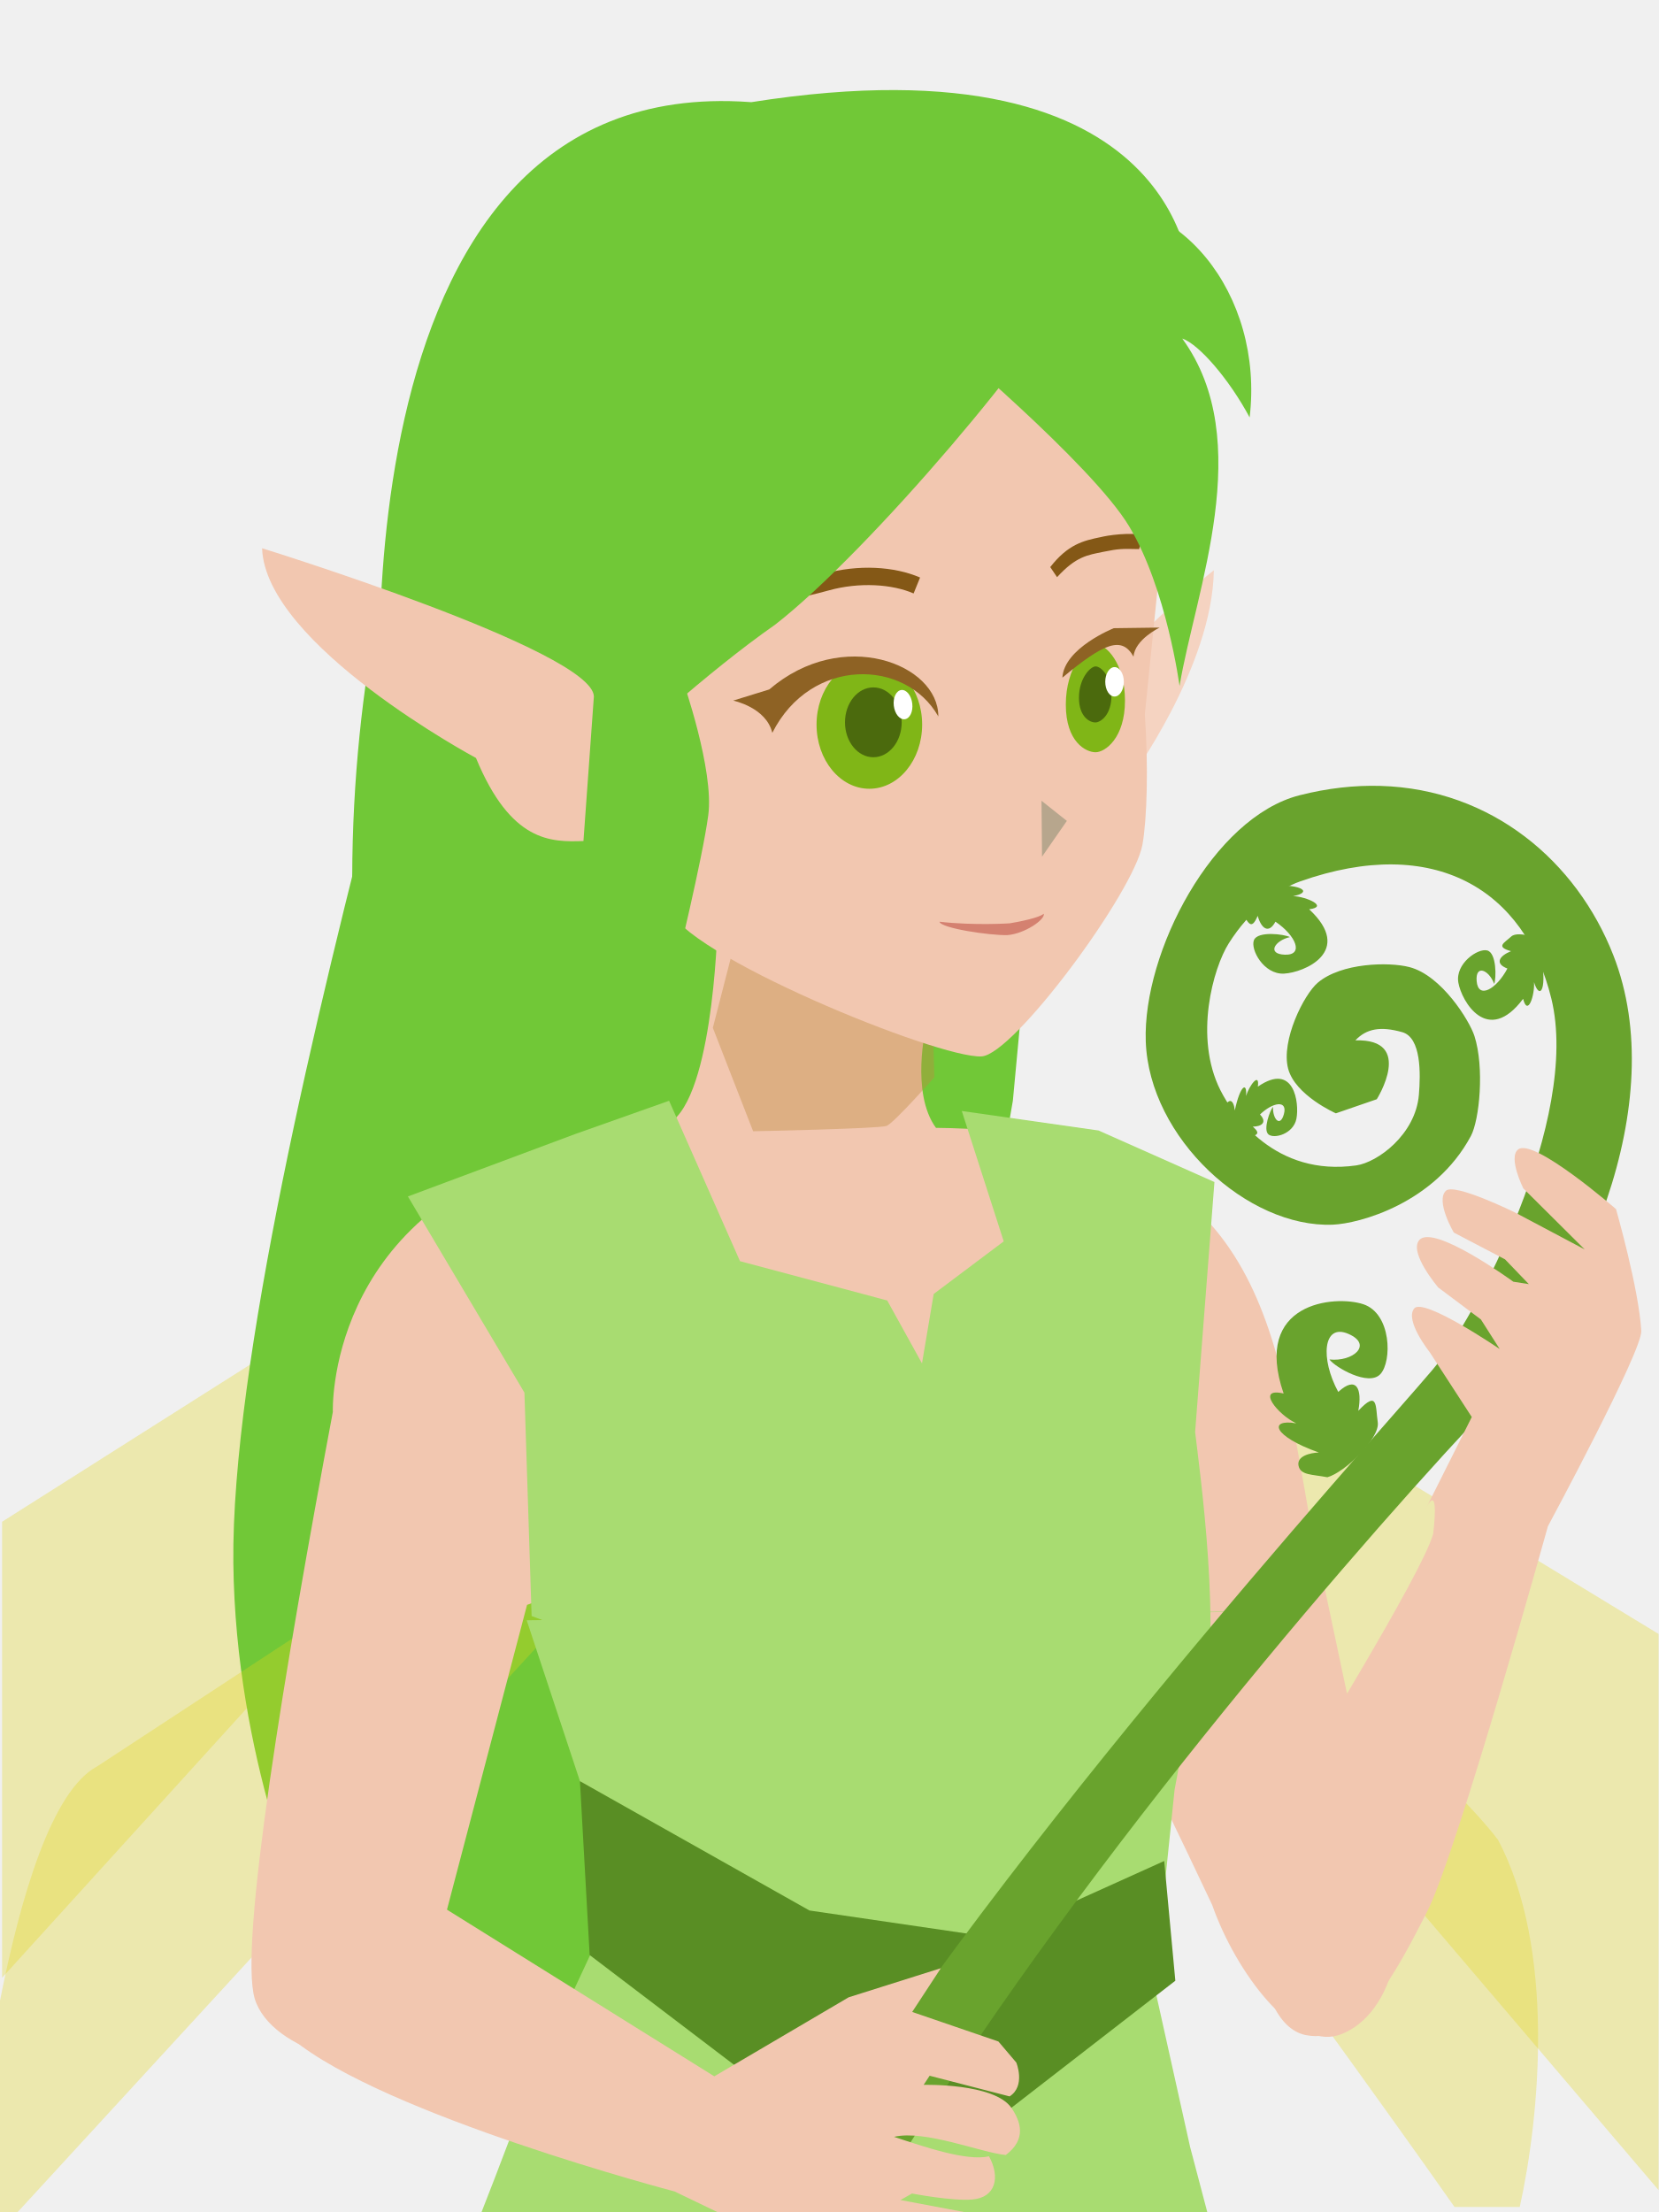
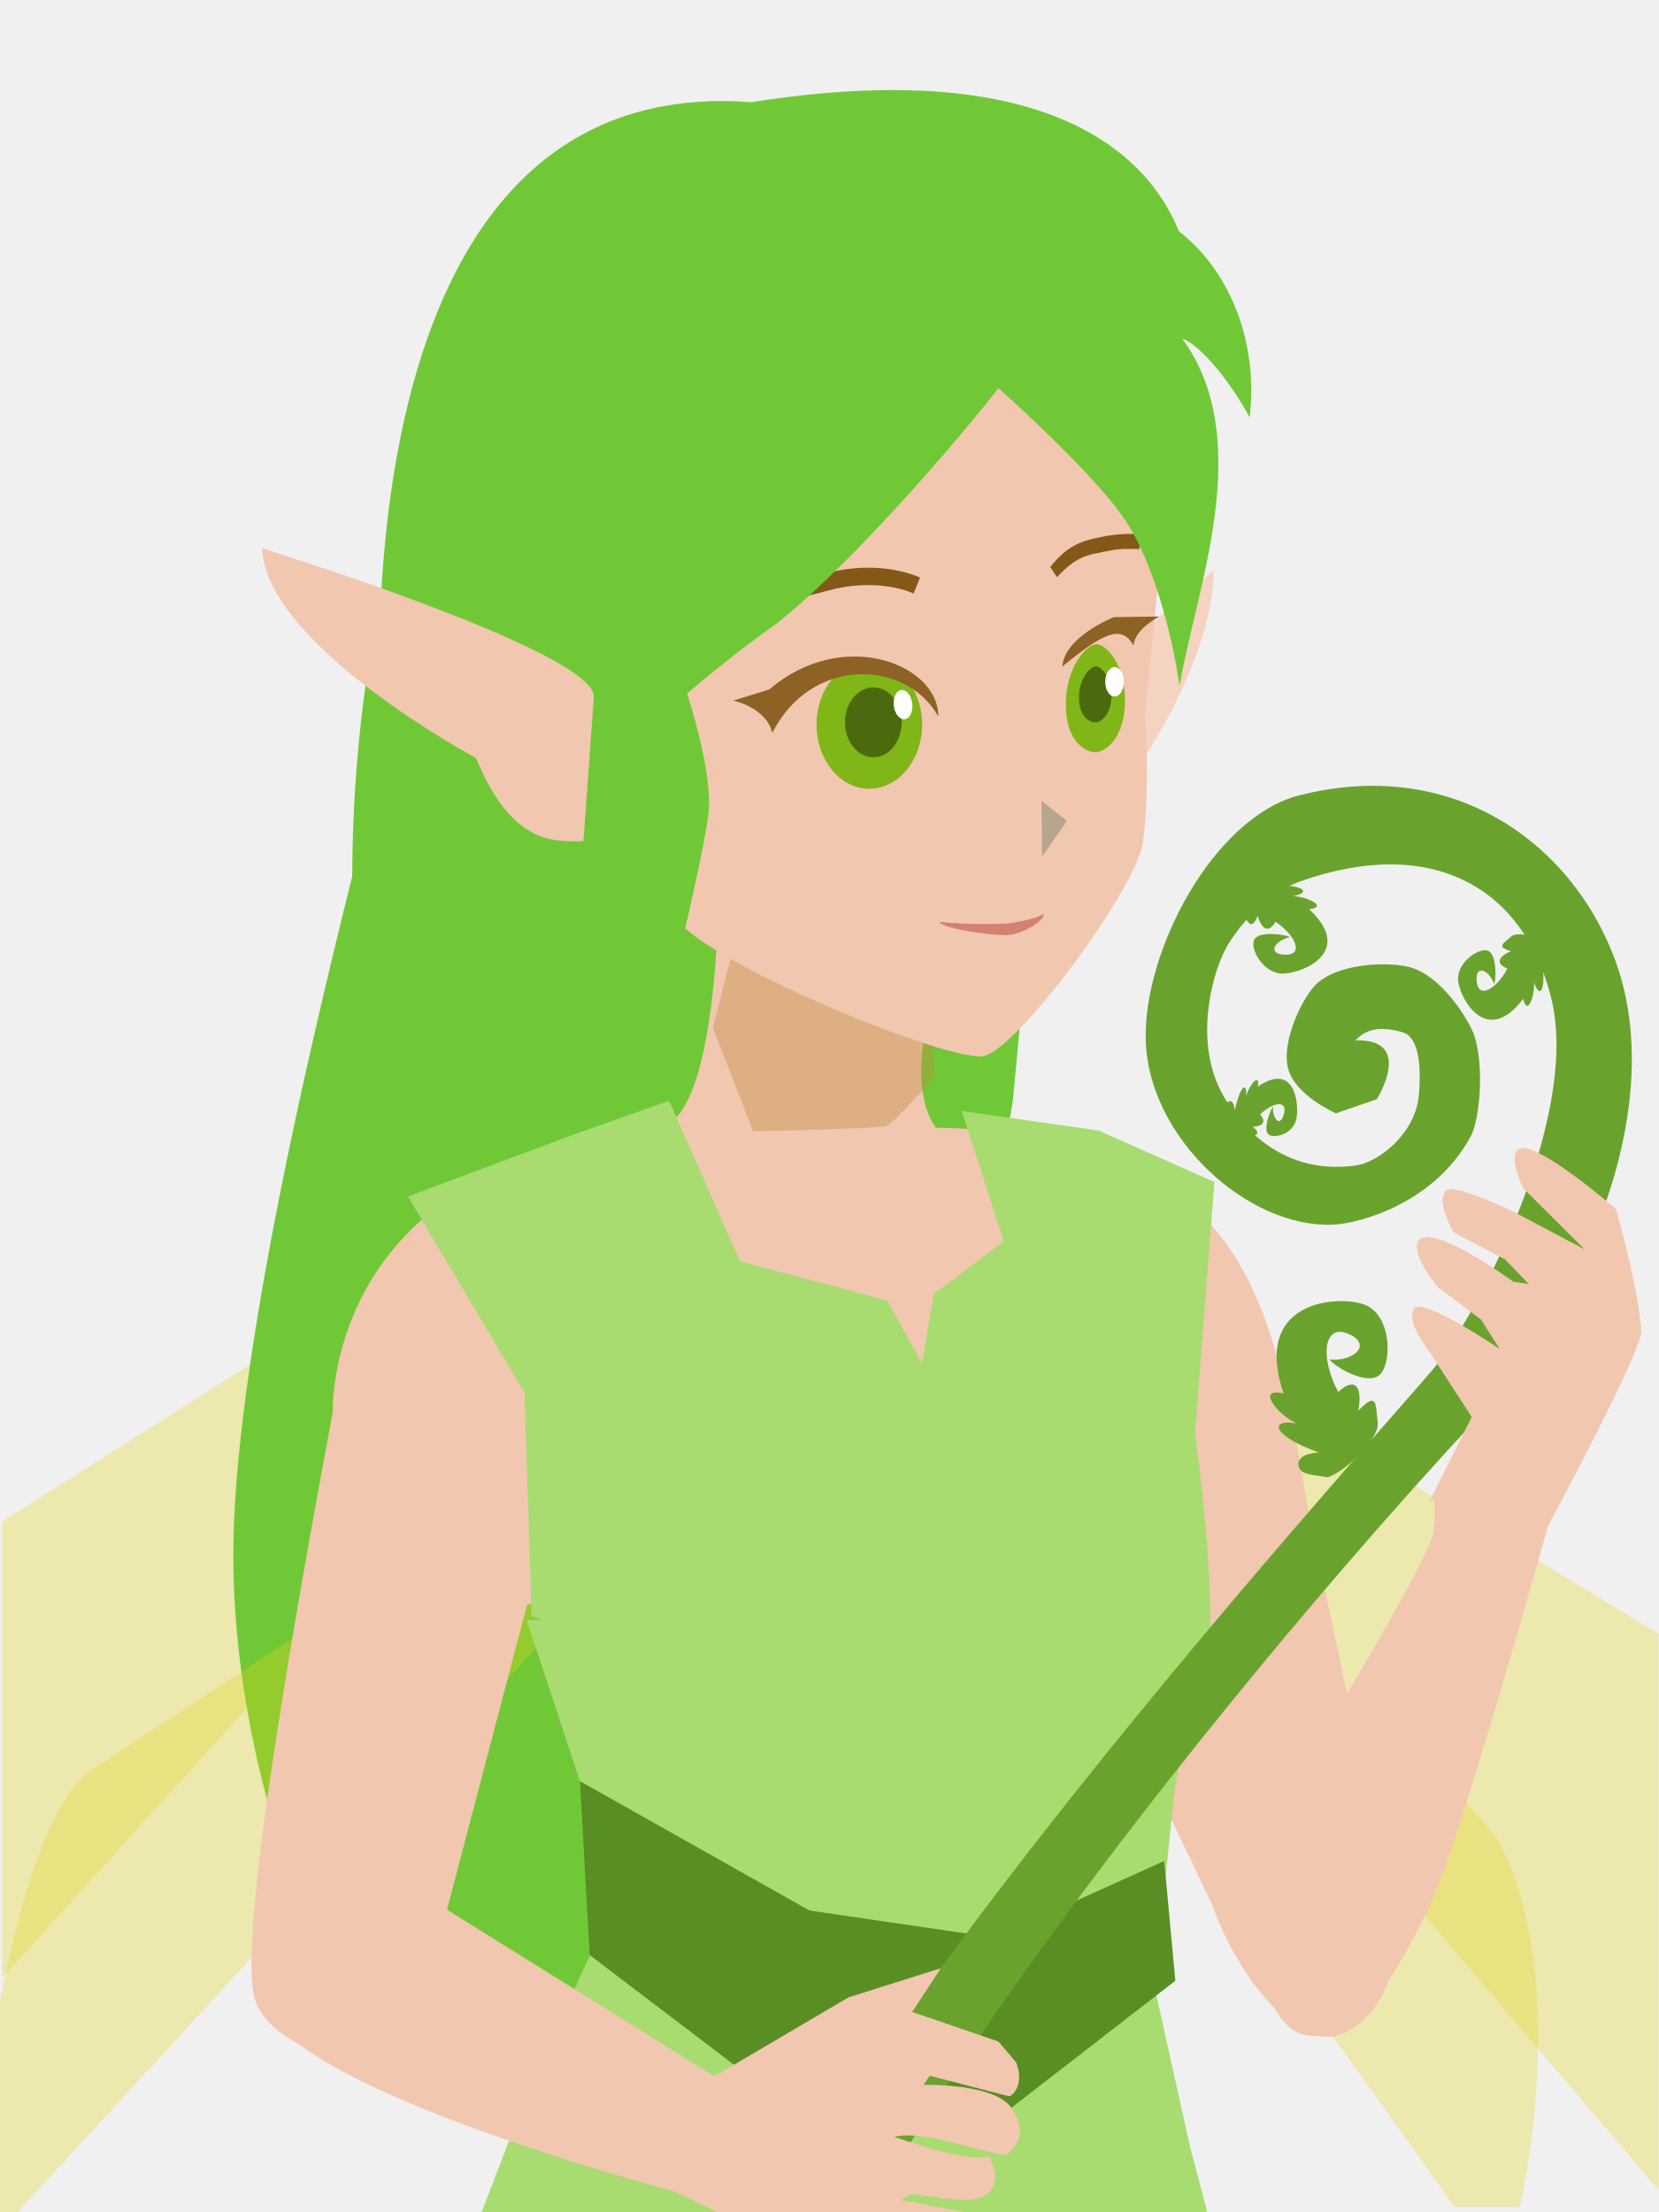
<svg xmlns="http://www.w3.org/2000/svg" width="600" height="800" version="1.1" viewBox="0 0 159 212" id="svg29" xml:space="preserve">
  <defs id="defs29" />
  <path d="m 103.77,68.855 c 0.052,-4.39 12.565,-14.2 12.565,-14.2 -0.126,9.29 -8.1,20.1 -8.1,20.1 -1.32,8.09 -2.837,8.07 -4.07,7.96 z" fill="#f2c7b0" id="path28-2" style="stroke-width:0.629;fill:#f5d3c1;fill-opacity:1" />
  <path d="m 63.8,105.548 -63.6,40.3 v 43.7 l 65.2,-71.8 -1.63,-12.2 z" fill="#e1d31c" fill-opacity="0.312" stroke-width="0.265" id="path6" />
  <path d="m 71.864,9.782 c -41.3,-2.96 -35.2,62.8 -35.2,62.8 -6.3,24.2 -14.5,58.4 -14.3,77.2 0.2,18.8 7.01,33.8 7.01,33.8 l 38.027,25.635 15.973,-24.625 13.7,-79.1 5.93,-63.5 11.1,-15.1 c 0,0 -0.366,-23.7 -42.1,-17.1 z" fill="#71c837" id="path1" />
  <g fill="#e1d31c" fill-opacity=".312" stroke-width=".265" id="g4">
    <path d="m90.5 115-3.34 10.6 71.8 84.3v-53.3l-68.4-41.6z" id="path2" />
    <path d="m86.7 129-0.596 9.12s40.5 55.1 53.3 73.4h6.25c1.93-8.72 3.44-24.8-2.09-35.2-9.75-12.8-57-47.4-57-47.4z" id="path3" />
    <path d="m64.7 133-55.4 36.3c-4.29 2.29-7.31 12.3-9.35 22.7v20.4h1.38l63.3-68.9-0.197-10.8z" id="path4" />
  </g>
  <g fill="none" stroke-linecap="round" stroke-linejoin="round" id="g11">
    <circle r="0" stroke="#c53822" stroke-width="2.26" style="paint-order:stroke markers fill" id="circle6" />
    <g stroke="#924019" id="g9">
      <circle r="0" stroke-width="1.29" style="paint-order:stroke markers fill" id="circle7" />
      <circle transform="scale(1,-1)" r="0" stroke-width="3.6" style="paint-order:stroke markers fill" id="circle8" />
      <circle transform="scale(1,-1)" r="0" stroke-width="3.6" style="paint-order:stroke markers fill" id="circle9" />
    </g>
    <circle transform="scale(1,-1)" r="0" stroke="#4d4320" stroke-width="4.38" style="paint-order:stroke markers fill" id="circle10" />
    <circle transform="scale(1,-1)" r="0" stroke="#4d4320" stroke-width="3.52" style="paint-order:stroke markers fill" id="circle11" />
  </g>
  <path d="m 68.8,87.848 c 0,0 -0.267,16.113 -4.267,19.513 -1.265,1.518 -11.543,2.953 -11.543,2.953 -21.8,6.2 -21.091,25.009 -21.091,25.009 -4.618,24.6 -9.021,51.146 -7.486,56.231 1.535,5.084 11.721,7.856 16.489,4.703 3.13,-2.07 2.221,-1.208 1.396,-11.173 l 8.214,-31.269 34.857,-13.032 14.1,7.42 c 0,0 10.878,21.952 16.704,34.361 2.283,6.508 7.813,13.802 12.067,12.498 4.253,-1.304 9.111,-8.854 2.601,-24.506 l -5.426,-25.636 c -3.31,-18.566 -4.982,-36.526 -35.712,-36.826 -2.46,-3.37 -0.947,-9.712 -0.947,-9.712 z" fill="#f2c7b0" stroke-width="0.265" id="path12" style="fill:#f2c7b0;fill-opacity:1" />
  <path d="m70.3 90.8-1.98 7.71 3.86 9.91s12.1-0.238 12.8-0.516 4.57-4.65 4.57-4.65l-0.215-7.2z" fill="#b7a68d" id="path13" style="fill:#be8b40;fill-opacity:0.405" />
  <path d="m 111.819,47.746 -2.096,20.723 c 0.348,5.007 0.211,10.017 -0.23,12.479 -0.811,4.531 -12.335,20.152 -15.425,20.299 -4.13,0.226 -28.9,-9.881 -30,-14.291 0,0 -20.4,-8.909 -23.8,-19.709 -3.4,-10.8 -3.2,-48.5 32.5,-48.6 35.7,-0.083 36.2,31.5 36.2,31.5 z" fill="#f2c7b0" id="path14" />
  <path d="m 107.819,67.146 c 0,3.59 -1.9,4.95 -2.82,4.95 -0.919,0 -2.85,-0.976 -2.85,-4.57 0,-3.59 1.99,-5.78 2.91,-5.78 0.919,0 2.76,1.8 2.76,5.39 z" fill="#80b617" stroke-width="1.46" id="path15" />
  <path d="m 106.523,66.667 c 0,1.865 -1.044,2.573 -1.551,2.573 -0.505,0 -1.563,-0.508 -1.563,-2.371 0,-1.865 1.094,-3 1.598,-3 0.505,0 1.516,0.936 1.516,2.798 z" fill="#4b6a0d" stroke-width="0.781" id="path16" />
-   <path d="m 101.819,64.946 c 0.169,-2.85 4.93,-4.74 4.93,-4.74 l 4.39,-0.059 c 0,0 -2.39,1.15 -2.5,2.79 -1.11,-2 -2.81,-1.33 -6.82,2.01 z" fill="#8e6224" id="path17" />
+   <path d="m 101.819,63.886 c 0.169,-2.85 4.93,-4.74 4.93,-4.74 l 4.39,-0.059 c 0,0 -2.39,1.15 -2.5,2.79 -1.11,-2 -2.81,-1.33 -6.82,2.01 z" fill="#8e6224" id="path17" />
  <ellipse cx="83.319" cy="69.446" rx="5.06" ry="6.15" fill="#80b617" id="ellipse17" />
  <path d="m 89.919,68.646 c -3.12,-5.5 -12.2,-5.74 -15.9,1.59 -0.589,-2.45 -3.75,-3.09 -3.75,-3.09 l 3.46,-1.07 c 7.03,-6.03 16.2,-2.43 16.2,2.57 -0.479,0.393 -0.01,0 -0.01,0 z" fill="#8e6224" id="path18" />
  <path d="m 96.769,88.492 c 0,0 -3.326,0.229 -6.729,-0.152 0.144,0.626 4.799,1.322 6.509,1.282 1.66,-0.128 3.655,-1.504 3.485,-2.054 -0.37,0.379 -2.425,0.794 -3.265,0.924 z" fill="#dd6658" id="path20" style="fill:#c55a4d;fill-opacity:0.637" />
  <path d="m 99.819,76.746 2.43,1.93 -2.38,3.43 z" fill="#b7a68d" id="path21" />
  <ellipse cx="106.819" cy="65.346" rx="0.891" ry="1.41" fill="#ffffff" id="ellipse22" />
  <path d="m 65.419,65.146 c 0,0 3.05,8.67 2.46,13 -0.59,4.33 -3.08,14.5 -3.08,14.5 l -30.3,-4.89 13.8,-26.6 z" fill="#71c837" id="path23" />
  <path d="m 79.016,54.965 c -3.264,0.904 -4.311,1.185 -7.327,2.634 l 0.732,1.252 c 2.77,-1.453 4.099,-1.455 7.024,-2.27 2.925,-0.811 6.077,-0.594 8.116,0.296 l 0.62,-1.526 c -2.487,-1.076 -5.919,-1.27 -9.183,-0.367 z" color="#000000" fill="#845816" stroke-width="1.38" style="-inkscape-stroke:none" id="path24" />
  <path d="m 105.479,51.481 c -1.67,0.341 -3.121,0.694 -4.823,2.869 l 0.654,0.966 c 1.831,-2.001 2.927,-2.118 4.427,-2.428 1.5,-0.306 1.819,-0.3 3.433,-0.262 l 0.431,-1.4 c -2.257,-0.223 -4.122,0.255 -4.122,0.255 z" color="#000000" fill="#845816" stroke-width="0.971" style="-inkscape-stroke:none" id="path25" />
  <path d="m 102.819,26.746 c -2.27,5.68 -19.5,26.1 -28.5,33.1 -14,9.8 -23.864,23.545 -40.564,24.245 0.091,-37.944 15.664,-62.445 15.664,-62.445 31.1,-7.03 41,-7.73 53.4,5.04 z" fill="#71c837" id="path26" />
  <path d="m 89.919,32.146 c 0,0 14.7,12.3 18.3,18.3 3.6,6 4.83,15.3 4.83,15.3 1.51,-9.1 7.41,-23.5 0.258,-33.3 1.6,0.541 4.5,3.9 6.46,7.56 1.39,-11.7 -6.75,-22.3 -17.4,-20.5 -2.09,-2.31 -15.4,-8.97 -17.1,-4.58 z" fill="#71c837" id="path27" />
  <path d="m 56.919,66.746 c -0.131,-4.39 -31.8,-14.2 -31.8,-14.2 0.318,9.29 20.5,20.1 20.5,20.1 3.34,8.09 7.18,8.07 10.3,7.96 z" fill="#f2c7b0" id="path28" />
  <ellipse cx="83.701" cy="69.228" rx="2.717" ry="3.347" fill="#4b6a0d" stroke-width="1.583" id="ellipse28" />
  <ellipse transform="rotate(-6.64)" cx="78.158" cy="77.086" rx="0.891" ry="1.41" fill="#ffffff" id="ellipse29" />
  <path d="m 92.178,106.478 13.107,1.87 11.108,4.938 -1.851,23.952 c 0.368,3.239 2.712,19.653 0.607,27.279 l -25.254,4.991 -38.944,-14.626 -0.689,-21.411 -11.167,-18.802 16,-5.971 9.032,-3.2 6.795,15.374 14.11,3.767 3.333,6.03 1.122,-6.655 6.711,-5.039 z" fill="#a8dc71" id="path22" style="fill:#a8dc71;fill-opacity:1" />
  <path id="path5" style="fill:#a8dc71;fill-opacity:1" d="M 125.422 154.354 L 50.48 155.289 L 59.238 181.754 C 59.238 181.754 51.915 196.8 48.677 205.45 C 47.863 207.622 46.936 210.007 45.997 212.4 L 115.81 212.4 L 114.062 205.771 L 110.635 190.362 L 112.57 171.549 L 115.752 154.519 L 125.422 154.354 z " />
  <path d="m 55.582,170.708 0.932,16.663 17.268,13.132 20,3.95 18.863,-14.618 -1.067,-11.476 -16.263,7.343 -17.736,-2.599 z" fill="#598e24" id="path11" />
  <path id="path9" style="fill:#69a32d;fill-opacity:1;stroke-width:0.122;stroke-opacity:0.526" d="M 132.31 75.322 C 129.85 75.25 127.255 75.531 124.552 76.219 C 116.259 78.328 109.517 91.251 109.811 99.804 C 110.131 109.09 119.598 117.703 127.736 117.374 C 130.246 117.273 137.49 115.362 140.968 108.882 C 141.794 107.342 142.284 102.323 141.311 99.29 C 140.843 97.832 138.166 93.481 135.073 92.685 C 133.089 92.175 128.568 92.272 126.307 94.174 C 124.96 95.308 122.754 99.74 123.455 102.419 C 124.126 104.981 128.031 106.702 128.031 106.702 L 131.952 105.351 C 131.952 105.351 135.618 99.539 129.9 99.71 C 130.963 98.583 132.312 98.336 134.393 98.924 C 136.216 99.438 136.159 102.887 135.987 104.928 C 135.668 108.733 132.026 111.404 129.986 111.694 C 122.234 112.796 118.207 106.952 116.963 104.482 C 114.409 99.41 116.266 92.778 117.771 90.401 C 119.808 87.183 122.449 85.236 124.611 84.473 C 137.505 79.925 146.15 85.302 148.685 95.715 C 151.498 107.267 141.374 126.468 137.288 131.289 C 131.106 138.585 93.57 179.828 74.811 211.52 L 83.518 211.52 C 99.984 183.293 127.381 151.184 141.179 136.36 C 151.918 124.823 160.159 105.707 154.623 91.549 C 151.105 82.552 142.97 75.633 132.31 75.322 z " />
  <path style="fill:#f2c7b0;fill-opacity:1;stroke-width:0.215;stroke-opacity:0.526" d="m 125.132,195.041 c 5.094,1.049 8.764,-6.2 11.632,-11.801 2.868,-5.6 11.591,-36.966 11.591,-36.966 0,0 9.056,-16.806 8.947,-18.723 -0.229,-4.024 -2.422,-11.669 -2.422,-11.669 0,0 -7.892,-6.866 -9.375,-5.724 -0.996,0.767 0.492,3.74 0.492,3.74 l 5.88,5.847 -6.694,-3.548 c 0,0 -5.803,-2.854 -6.607,-2.072 -1.019,0.991 0.76,4.006 0.76,4.006 l 4.908,2.567 2.281,2.374 -1.487,-0.232 c 0,0 -7.673,-5.607 -9.022,-3.982 -1.008,1.213 1.827,4.536 1.827,4.536 l 4.088,3.064 1.802,2.834 c 0,0 -7.319,-4.995 -8.201,-3.882 -0.919,1.158 1.488,4.178 1.488,4.178 l 4.036,6.221 -4.403,8.787 c 0,0 1.314,-2.928 0.704,2.417 -1.147,4.014 -12.507,22.214 -14.544,25.965 -3.529,6.498 -3.174,20.933 2.318,22.063 z" id="path7" />
  <path id="path8" style="fill:#f2c7b0;fill-opacity:1;stroke-width:0.215;stroke-opacity:0.526" d="M 36.525 179.088 L 25.841 182.741 C 25.841 182.741 25.449 193.268 27.977 195.38 C 36.745 202.703 64.652 210.031 64.652 210.031 L 68.739 212 L 92.393 212 L 86.3 210.853 L 87.409 210.228 C 87.409 210.228 91.252 210.969 93.178 210.804 C 95.438 210.612 95.884 208.672 94.788 206.662 C 92.636 207.158 88.548 205.739 85.686 204.797 C 88.652 204.099 94.015 206.309 96.393 206.538 C 98.444 204.999 97.793 203.286 96.944 202.034 C 95.316 199.631 88.524 199.815 88.524 199.815 L 89.096 198.94 C 89.096 198.94 94.808 200.408 96.761 200.921 C 98.324 199.924 97.404 197.677 97.404 197.677 L 95.69 195.659 L 87.425 192.827 L 90.171 188.634 L 81.335 191.424 L 68.459 198.997 L 36.525 179.088 z " />
  <path style="fill:#69a32d;fill-opacity:1;stroke-width:0.16;stroke-opacity:0.526" d="m 127.216,141.581 c -1.477,-0.285 -2.58,-0.184 -2.764,-1.108 -0.184,-0.924 1.109,-1.232 1.948,-1.262 -4.485,-1.595 -4.809,-3.249 -2.168,-2.799 -1.75,-0.813 -3.939,-3.493 -1.207,-2.854 -3.031,-8.774 4.92,-9.456 7.629,-8.562 2.709,0.894 2.774,5.469 1.647,6.696 -1.128,1.227 -4.355,-0.662 -4.885,-1.4 2.242,0.25 4.185,-1.406 1.839,-2.442 -2.47,-1.091 -2.731,2.363 -0.996,5.553 1.737,-1.589 2.318,-0.317 1.921,1.811 1.909,-2.043 1.636,-0.437 1.866,1.098 0.23,1.535 -3.161,4.813 -4.83,5.269 z" id="path10" />
  <path style="fill:#69a32d;fill-opacity:1;stroke-width:0.096;stroke-opacity:0.526" d="m 148.695,90.793 c 0.266,0.925 0.617,1.514 0.222,1.914 -0.395,0.4 -0.896,-0.231 -1.141,-0.695 0.458,3.041 -0.249,3.754 -0.755,2.12 0.087,1.247 -0.605,3.341 -1.044,1.596 -3.396,4.521 -5.898,0.253 -6.209,-1.561 -0.31,-1.814 1.875,-3.317 2.774,-3.074 0.899,0.243 0.872,2.669 0.662,3.204 -0.493,-1.345 -1.821,-1.91 -1.679,-0.255 0.15,1.743 1.885,0.784 2.946,-1.217 -1.24,-0.471 -0.786,-1.206 0.347,-1.664 -1.506,-0.422 -0.658,-0.783 0.018,-1.404 0.676,-0.621 3.182,0.241 3.858,1.037 z" id="path10-6" />
  <path style="fill:#69a32d;fill-opacity:1;stroke-width:0.1;stroke-opacity:0.526" d="m 120.637,83.761 c 1.003,-0.16 1.666,-0.447 2.036,0.006 0.37,0.453 -0.355,0.89 -0.872,1.083 3.247,-0.098 3.907,0.714 2.129,1.032 1.319,0.063 3.429,1.027 1.543,1.264 4.318,4.029 -0.472,6.07 -2.414,6.167 -1.942,0.096 -3.245,-2.325 -2.878,-3.216 0.368,-0.891 2.909,-0.567 3.444,-0.286 -1.473,0.34 -2.232,1.632 -0.477,1.688 1.847,0.059 1.058,-1.834 -0.908,-3.165 -0.649,1.212 -1.363,0.658 -1.702,-0.558 -0.631,1.49 -0.904,0.578 -1.471,-0.19 -0.567,-0.768 0.651,-3.229 1.57,-3.823 z" id="path10-6-5" />
  <path style="fill:#69a32d;fill-opacity:1;stroke-width:0.074;stroke-opacity:0.526" d="m 117.398,107.08 c 0.076,-0.785 0.006,-1.341 0.377,-1.526 0.372,-0.185 0.532,0.448 0.567,0.875 0.529,-2.456 1.194,-2.784 1.082,-1.386 0.284,-0.977 1.317,-2.362 1.131,-0.899 3.494,-2.414 3.987,1.597 3.695,3.074 -0.291,1.477 -2.154,1.958 -2.685,1.5 -0.53,-0.458 0.152,-2.298 0.439,-2.642 -0.041,1.174 0.686,2.008 1.045,0.704 0.378,-1.373 -1.037,-1.169 -2.29,0.033 0.695,0.735 0.192,1.157 -0.686,1.163 0.884,0.779 0.222,0.796 -0.397,1.064 -0.619,0.268 -2.047,-1.149 -2.278,-1.961 z" id="path10-6-5-5" />
</svg>
